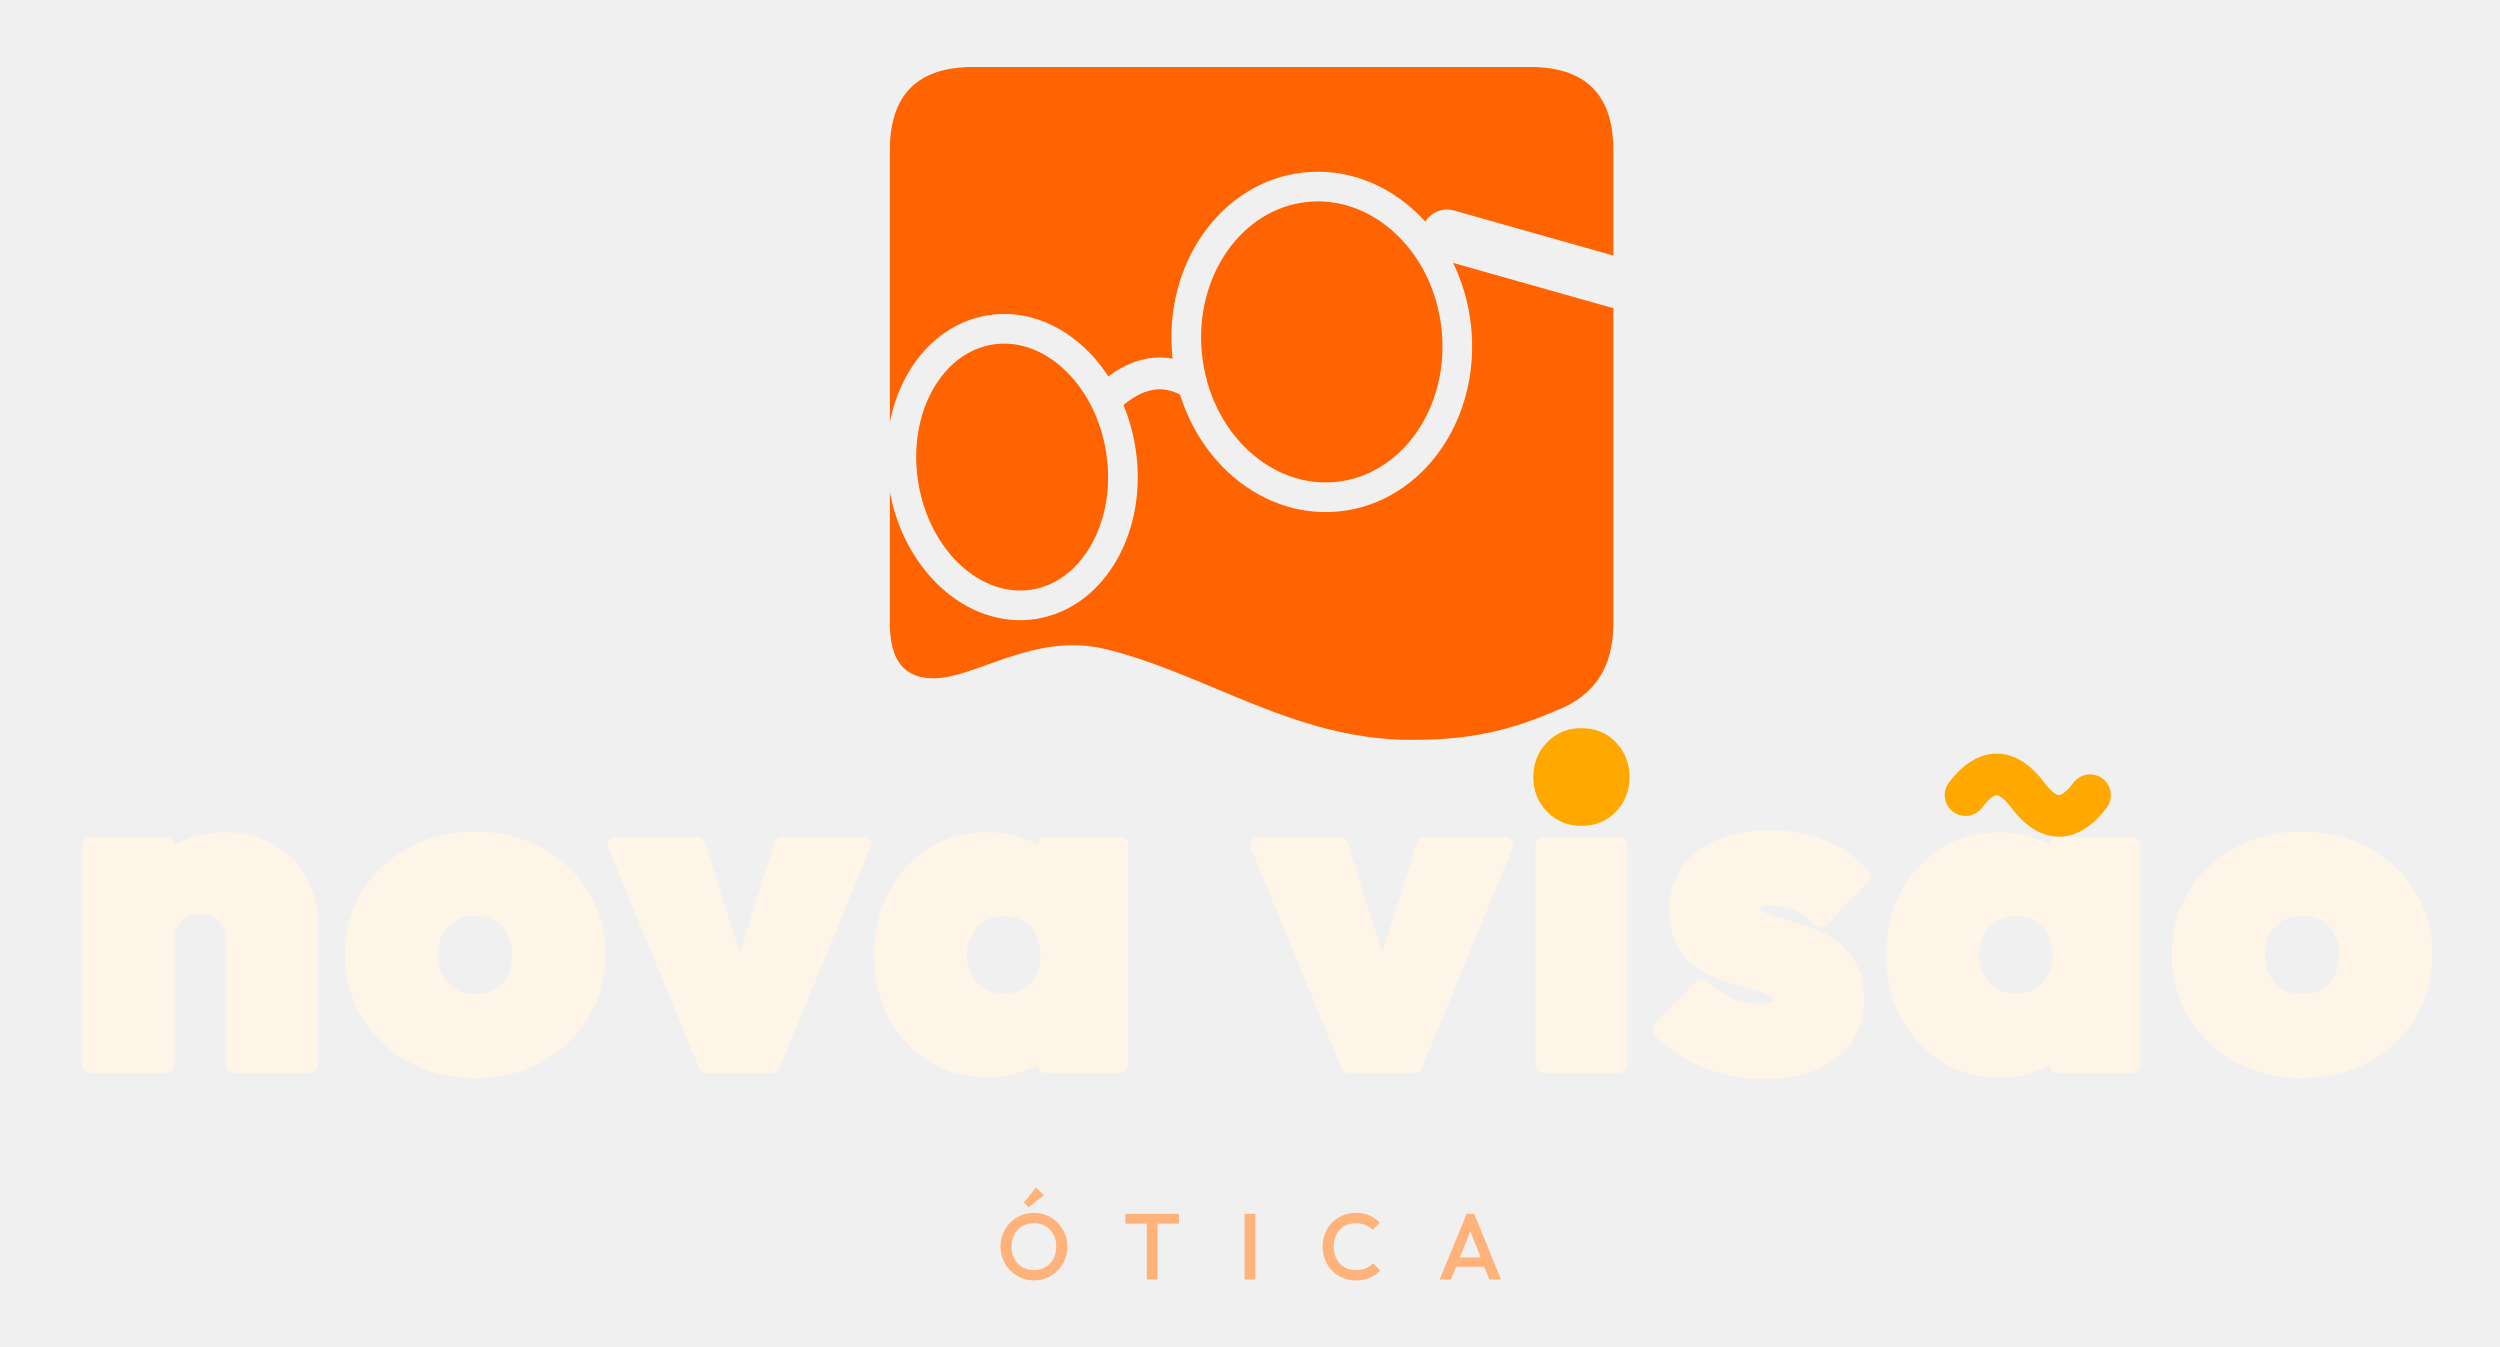
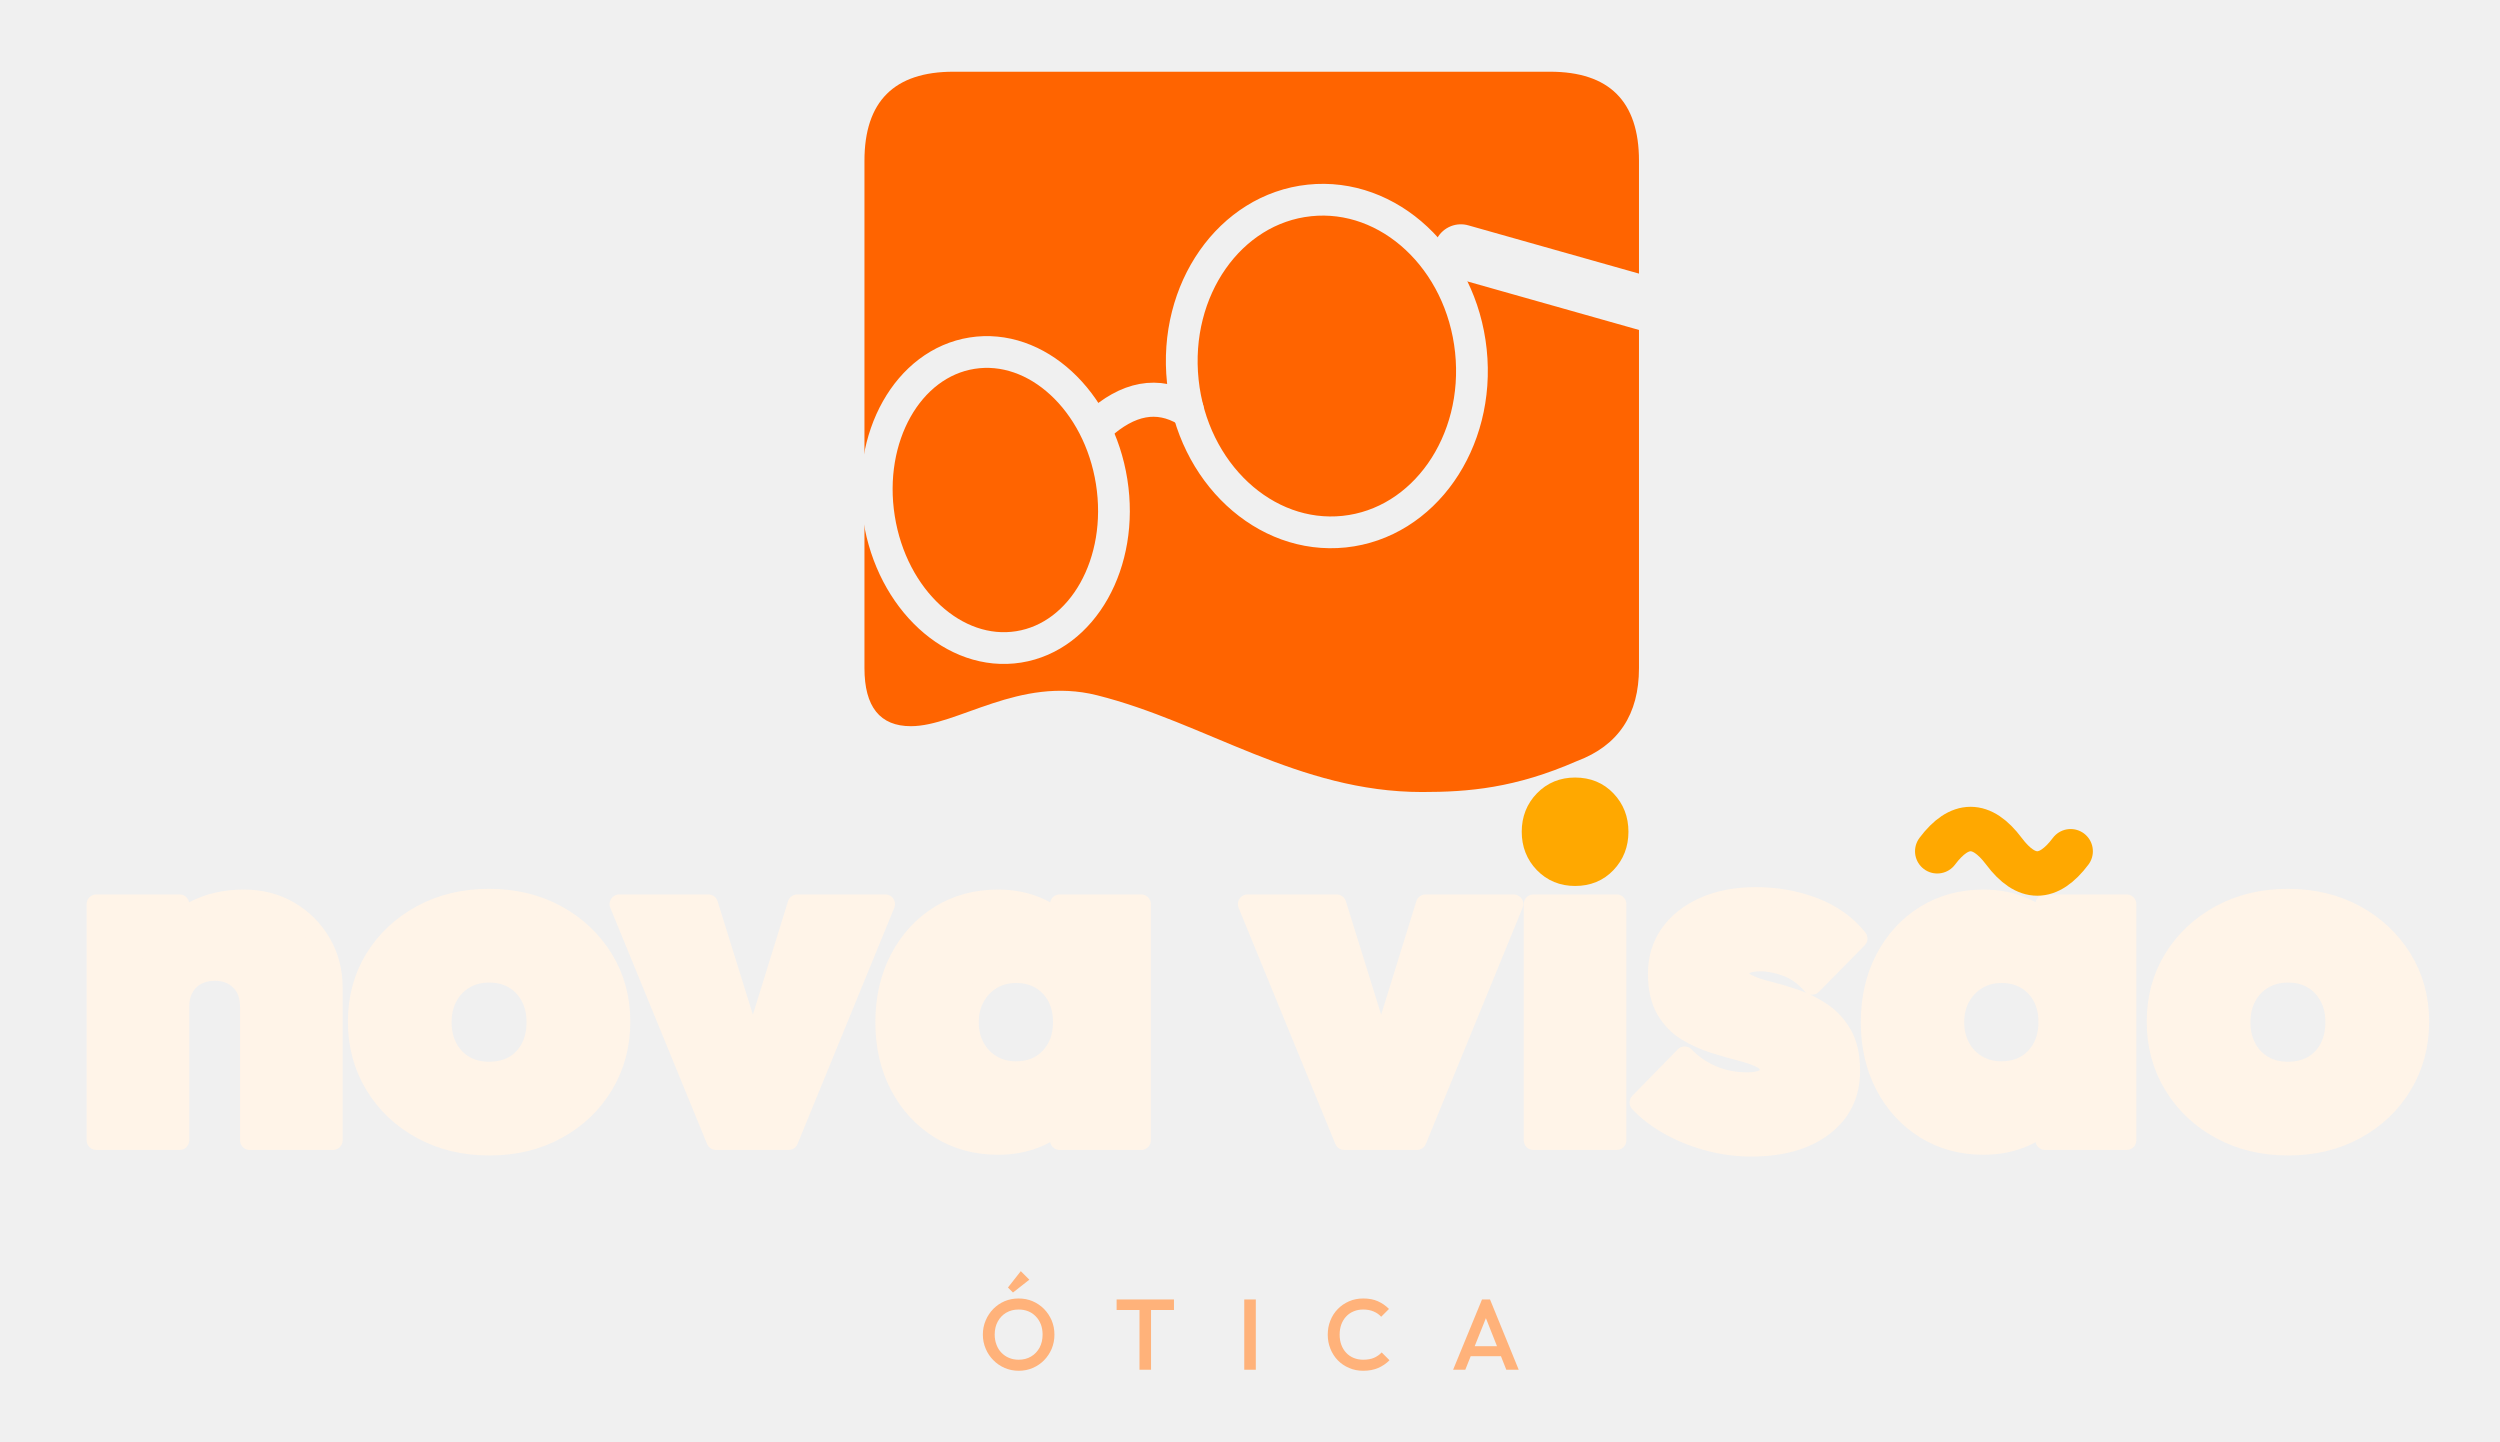
- <svg xmlns="http://www.w3.org/2000/svg" viewBox="0 0 373.2 201" role="img" aria-label="Nova Visão ótica">
+ <svg xmlns="http://www.w3.org/2000/svg" viewBox="0 0 348.6 201" role="img" aria-label="Nova Visão ótica">
  <defs>
    <mask id="k" maskUnits="userSpaceOnUse" x="-30" y="-30" width="170" height="170">
      <rect x="-30" y="-30" width="170" height="170" fill="#fff" />
      <g>
        <g fill="none" stroke="#000" stroke-width="4.1" stroke-linecap="round">
          <ellipse cx="16.9" cy="55.3" rx="15.2" ry="19.2" transform="rotate(-9 16.9 55.3)" />
          <ellipse cx="59.7" cy="38.0" rx="18.7" ry="21.5" transform="rotate(-6 59.7 38.0)" />
          <path d="M30.1 45.7Q36 40.3 41.6 43.6" stroke-width="4.4" />
        </g>
        <path d="M77 23.2L106 31.4" stroke="#000" stroke-width="7" stroke-linecap="round" fill="none" />
      </g>
    </mask>
  </defs>
-   <g transform="translate(132.84 10) scale(1.08)">
+   <g transform="translate(120.54 10) scale(1.08)">
    <g mask="url(#k)">
      <path d="M11.5 0H88.5Q100 0 100 11.5V77Q100 86 92 89C84 92.5 78 93 72 93C56 93 44 84 30 80.5C20 78 12 84.5 6 84.5Q0 84.5 0 77V11.5Q0 0 11.5 0Z" fill="#FF6400" />
    </g>
  </g>
-   <path d="M34.89 159.00L34.89 140.38Q34.89 138.02 33.49 136.65Q32.08 135.28 29.92 135.28Q28.44 135.28 27.29 135.90Q26.14 136.52 25.50 137.67Q24.86 138.82 24.86 140.38L20.43 138.30Q20.43 134.36 22.17 131.47Q23.90 128.59 26.95 127.00Q29.99 125.42 33.86 125.42Q37.44 125.42 40.25 127.09Q43.06 128.76 44.67 131.55Q46.29 134.34 46.29 137.79L46.29 159.00L34.89 159.00ZM13.46 159.00L13.46 126.10L24.86 126.10L24.86 159.00L13.46 159.00ZM70.96 159.77Q65.74 159.77 61.59 157.51Q57.45 155.25 55.06 151.32Q52.66 147.38 52.66 142.48Q52.66 137.58 55.03 133.71Q57.41 129.84 61.55 127.59Q65.69 125.33 70.92 125.33Q76.17 125.33 80.28 127.58Q84.40 129.82 86.80 133.70Q89.20 137.58 89.20 142.48Q89.20 147.38 86.82 151.32Q84.45 155.25 80.33 157.51Q76.21 159.77 70.96 159.77ZM70.92 149.57Q72.94 149.57 74.46 148.69Q75.98 147.81 76.81 146.21Q77.64 144.62 77.64 142.53Q77.64 140.44 76.78 138.86Q75.91 137.28 74.43 136.41Q72.94 135.53 70.92 135.53Q68.96 135.53 67.44 136.43Q65.92 137.33 65.07 138.91Q64.21 140.48 64.21 142.57Q64.21 144.62 65.07 146.21Q65.92 147.81 67.44 148.69Q68.96 149.57 70.92 149.57ZM105.45 159.00L91.89 126.10L104.10 126.10L112.85 153.74L108.05 153.74L116.77 126.10L128.83 126.10L115.27 159.00L105.45 159.00ZM147.42 159.67Q142.85 159.67 139.29 157.45Q135.73 155.23 133.70 151.37Q131.67 147.52 131.67 142.57Q131.67 137.60 133.70 133.72Q135.73 129.84 139.29 127.63Q142.85 125.42 147.42 125.42Q150.57 125.42 153.16 126.59Q155.74 127.76 157.40 129.82Q159.07 131.89 159.39 134.56L159.39 150.53Q159.07 153.20 157.41 155.27Q155.76 157.34 153.17 158.51Q150.57 159.67 147.42 159.67ZM149.84 149.51Q152.84 149.51 154.67 147.56Q156.50 145.61 156.50 142.55Q156.50 140.48 155.68 138.93Q154.86 137.38 153.36 136.48Q151.86 135.58 149.88 135.58Q147.93 135.58 146.43 136.48Q144.93 137.38 144.05 138.96Q143.17 140.53 143.17 142.55Q143.17 144.57 144.03 146.14Q144.88 147.72 146.41 148.62Q147.93 149.51 149.84 149.51ZM156.07 159.00L156.07 150.17L157.73 142.14L156.07 134.19L156.07 126.10L167.24 126.10L167.24 159.00L156.07 159.00ZM201.34 159.00L187.79 126.10L200.00 126.10L208.75 153.74L203.94 153.74L212.67 126.10L224.73 126.10L211.17 159.00L201.34 159.00ZM263.34 159.91Q260.36 159.91 257.45 159.13Q254.54 158.35 252.06 156.97Q249.58 155.58 247.84 153.74L254.09 147.36Q255.73 149.08 257.96 150.03Q260.20 150.99 262.78 150.99Q264.34 150.99 265.18 150.55Q266.02 150.11 266.02 149.30Q266.02 148.18 264.88 147.61Q263.74 147.03 261.96 146.57Q260.17 146.12 258.19 145.49Q256.21 144.86 254.40 143.77Q252.60 142.67 251.48 140.74Q250.36 138.80 250.36 135.77Q250.36 132.62 252.04 130.23Q253.72 127.85 256.80 126.47Q259.87 125.10 264.00 125.10Q268.23 125.10 271.99 126.55Q275.76 128.00 278.06 130.90L271.76 137.29Q270.16 135.44 268.21 134.73Q266.25 134.01 264.58 134.01Q263.01 134.01 262.28 134.48Q261.55 134.95 261.55 135.72Q261.55 136.65 262.68 137.20Q263.80 137.76 265.58 138.21Q267.36 138.65 269.32 139.32Q271.28 139.98 273.06 141.16Q274.84 142.34 275.96 144.29Q277.08 146.23 277.08 149.34Q277.08 154.19 273.37 157.05Q269.65 159.91 263.34 159.91ZM298.51 159.67Q293.94 159.67 290.38 157.45Q286.82 155.23 284.79 151.37Q282.76 147.52 282.76 142.57Q282.76 137.60 284.79 133.72Q286.82 129.84 290.38 127.63Q293.94 125.42 298.51 125.42Q301.66 125.42 304.25 126.59Q306.83 127.76 308.50 129.82Q310.16 131.89 310.48 134.56L310.48 150.53Q310.16 153.20 308.51 155.27Q306.85 157.34 304.26 158.51Q301.66 159.67 298.51 159.67ZM300.93 149.51Q303.93 149.51 305.76 147.56Q307.59 145.61 307.59 142.55Q307.59 140.48 306.77 138.93Q305.95 137.38 304.45 136.48Q302.95 135.58 300.97 135.58Q299.02 135.58 297.52 136.48Q296.02 137.38 295.14 138.96Q294.26 140.53 294.26 142.55Q294.26 144.57 295.12 146.14Q295.98 147.72 297.50 148.62Q299.02 149.51 300.93 149.51ZM307.17 159.00L307.17 150.17L308.82 142.14L307.17 134.19L307.17 126.10L318.33 126.10L318.33 159.00L307.17 159.00ZM343.70 159.77Q338.47 159.77 334.33 157.51Q330.18 155.25 327.79 151.32Q325.39 147.38 325.39 142.48Q325.39 137.58 327.76 133.71Q330.14 129.84 334.28 127.59Q338.42 125.33 343.65 125.33Q348.90 125.33 353.02 127.58Q357.14 129.82 359.53 133.70Q361.93 137.58 361.93 142.48Q361.93 147.38 359.56 151.32Q357.18 155.25 353.06 157.51Q348.94 159.77 343.70 159.77ZM343.65 149.57Q345.67 149.57 347.19 148.69Q348.71 147.81 349.54 146.21Q350.38 144.62 350.38 142.53Q350.38 140.44 349.51 138.86Q348.65 137.28 347.16 136.41Q345.67 135.53 343.65 135.53Q341.70 135.53 340.18 136.43Q338.65 137.33 337.80 138.91Q336.94 140.48 336.94 142.57Q336.94 144.62 337.80 146.21Q338.65 147.81 340.18 148.69Q341.70 149.57 343.65 149.57ZM230.37 159.00L230.37 126.10L241.77 126.10L241.77 159.00L230.37 159.00Z" fill="#FFF4E8" stroke="#FFF4E8" stroke-width="2.36" stroke-linejoin="round" />
-   <path d="M236.07 122.11Q233.49 122.11 231.78 120.34Q230.07 118.58 230.07 116.00Q230.07 113.41 231.78 111.65Q233.49 109.88 236.07 109.88Q238.72 109.88 240.39 111.65Q242.07 113.41 242.07 116.00Q242.07 118.58 240.39 120.34Q238.72 122.11 236.07 122.11Z" fill="#FFA800" stroke="#FFA800" stroke-width="2.36" stroke-linejoin="round" />
-   <path d="M293.41 118.7Q298.06 112.5 302.71 118.7T312.01 118.7" fill="none" stroke="#FFA800" stroke-width="6.2" stroke-linecap="round" />
-   <path d="M154.36 191.14Q153.31 191.14 152.40 190.75Q151.49 190.36 150.81 189.66Q150.12 188.97 149.74 188.05Q149.35 187.14 149.35 186.09Q149.35 185.04 149.74 184.13Q150.12 183.22 150.80 182.52Q151.48 181.83 152.38 181.44Q153.29 181.06 154.34 181.06Q155.39 181.06 156.29 181.44Q157.19 181.83 157.88 182.52Q158.56 183.22 158.95 184.13Q159.33 185.05 159.33 186.10Q159.33 187.15 158.95 188.07Q158.56 188.98 157.88 189.67Q157.21 190.36 156.30 190.75Q155.40 191.14 154.36 191.14ZM154.34 189.60Q155.33 189.60 156.08 189.15Q156.83 188.70 157.25 187.91Q157.68 187.12 157.68 186.09Q157.68 185.32 157.44 184.68Q157.19 184.04 156.74 183.57Q156.30 183.10 155.69 182.85Q155.08 182.60 154.34 182.60Q153.36 182.60 152.61 183.04Q151.86 183.48 151.43 184.27Q151.00 185.05 151.00 186.09Q151.00 186.86 151.25 187.51Q151.49 188.16 151.93 188.62Q152.38 189.08 152.99 189.34Q153.61 189.60 154.34 189.60ZM153.55 180.23L152.85 179.53L154.64 177.25L155.83 178.44L153.55 180.23ZM171.19 191.00L171.19 181.48L172.80 181.48L172.80 191.00L171.19 191.00ZM168.00 182.67L168.00 181.20L175.99 181.20L175.99 182.67L168.00 182.67ZM185.79 191.00L185.79 181.20L187.40 181.20L187.40 191.00L185.79 191.00ZM202.38 191.14Q201.32 191.14 200.42 190.75Q199.51 190.37 198.84 189.68Q198.17 188.98 197.81 188.07Q197.44 187.15 197.44 186.10Q197.44 185.05 197.81 184.13Q198.17 183.22 198.84 182.53Q199.51 181.84 200.42 181.45Q201.32 181.06 202.38 181.06Q203.57 181.06 204.44 181.45Q205.31 181.84 205.98 182.52L204.89 183.61Q204.46 183.13 203.83 182.87Q203.21 182.60 202.38 182.60Q201.66 182.60 201.05 182.85Q200.45 183.10 200.01 183.57Q199.57 184.04 199.33 184.69Q199.09 185.33 199.09 186.10Q199.09 186.87 199.33 187.51Q199.57 188.16 200.01 188.63Q200.45 189.10 201.05 189.35Q201.66 189.60 202.38 189.60Q203.28 189.60 203.90 189.33Q204.53 189.05 204.96 188.58L206.05 189.67Q205.38 190.36 204.47 190.75Q203.56 191.14 202.38 191.14ZM214.91 191.00L218.95 181.20L220.07 181.20L224.07 191.00L222.33 191.00L219.20 183.06L219.79 183.06L216.62 191.00L214.91 191.00ZM216.90 189.11L216.90 187.71L222.10 187.71L222.10 189.11L216.90 189.11Z" fill="#FFB27A" />
+   <path d="M34.82 159.00L34.82 140.38Q34.82 138.07 33.45 136.74Q32.07 135.41 29.97 135.41Q28.53 135.41 27.41 136.01Q26.29 136.61 25.67 137.74Q25.04 138.86 25.04 140.38L20.53 138.28Q20.53 134.32 22.27 131.44Q24.01 128.55 27.07 126.97Q30.13 125.39 34.00 125.39Q37.58 125.39 40.39 127.05Q43.20 128.71 44.81 131.49Q46.43 134.28 46.43 137.74L46.43 159.00L34.82 159.00ZM13.43 159.00L13.43 126.07L25.04 126.07L25.04 159.00L13.43 159.00ZM68.24 159.77Q62.98 159.77 58.82 157.51Q54.66 155.26 52.26 151.32Q49.86 147.38 49.86 142.47Q49.86 137.55 52.23 133.68Q54.61 129.81 58.77 127.55Q62.93 125.29 68.19 125.29Q73.46 125.29 77.60 127.54Q81.73 129.79 84.13 133.67Q86.54 137.55 86.54 142.47Q86.54 147.38 84.16 151.32Q81.78 155.26 77.64 157.51Q73.51 159.77 68.24 159.77ZM68.19 149.40Q70.17 149.40 71.66 148.55Q73.14 147.69 73.96 146.13Q74.77 144.56 74.77 142.51Q74.77 140.47 73.92 138.92Q73.08 137.37 71.62 136.52Q70.17 135.66 68.19 135.66Q66.27 135.66 64.79 136.54Q63.30 137.42 62.46 138.97Q61.62 140.51 61.62 142.56Q61.62 144.56 62.46 146.13Q63.30 147.69 64.79 148.55Q66.27 149.40 68.19 149.40ZM99.84 159.00L86.35 126.07L98.77 126.07L107.39 153.78L102.59 153.78L111.17 126.07L123.45 126.07L109.96 159.00L99.84 159.00ZM139.17 159.67Q134.60 159.67 131.03 157.45Q127.47 155.23 125.44 151.37Q123.41 147.51 123.41 142.55Q123.41 137.57 125.44 133.69Q127.47 129.81 131.03 127.60Q134.60 125.39 139.17 125.39Q142.29 125.39 144.86 126.54Q147.43 127.68 149.09 129.71Q150.76 131.74 151.10 134.37L151.10 150.70Q150.76 153.33 149.10 155.36Q147.45 157.39 144.87 158.53Q142.29 159.67 139.17 159.67ZM141.66 149.34Q144.59 149.34 146.39 147.43Q148.18 145.53 148.18 142.53Q148.18 140.51 147.38 139.00Q146.58 137.48 145.11 136.60Q143.64 135.72 141.70 135.72Q139.79 135.72 138.32 136.60Q136.85 137.48 135.99 139.02Q135.13 140.56 135.13 142.53Q135.13 144.50 135.97 146.04Q136.80 147.58 138.30 148.46Q139.79 149.34 141.66 149.34ZM147.76 159.00L147.76 150.16L149.43 142.13L147.76 134.16L147.76 126.07L159.13 126.07L159.13 159.00L147.76 159.00ZM187.45 159.00L173.96 126.07L186.38 126.07L195.00 153.78L190.19 153.78L198.78 126.07L211.06 126.07L197.57 159.00L187.45 159.00ZM244.19 159.92Q241.20 159.92 238.27 159.14Q235.34 158.36 232.83 156.97Q230.33 155.58 228.58 153.74L234.91 147.27Q236.55 148.98 238.79 149.93Q241.03 150.88 243.60 150.88Q245.11 150.88 245.93 150.46Q246.74 150.04 246.74 149.26Q246.74 148.16 245.60 147.60Q244.46 147.03 242.69 146.58Q240.92 146.13 238.94 145.50Q236.96 144.87 235.17 143.78Q233.37 142.68 232.25 140.74Q231.14 138.80 231.14 135.76Q231.14 132.61 232.83 130.21Q234.52 127.82 237.62 126.43Q240.73 125.05 244.87 125.05Q249.12 125.05 252.93 126.50Q256.73 127.96 259.05 130.87L252.67 137.35Q251.06 135.50 249.09 134.79Q247.13 134.09 245.50 134.09Q243.96 134.09 243.26 134.54Q242.56 134.99 242.56 135.74Q242.56 136.64 243.68 137.19Q244.79 137.74 246.57 138.18Q248.34 138.62 250.29 139.28Q252.24 139.95 254.02 141.13Q255.79 142.32 256.91 144.27Q258.02 146.22 258.02 149.33Q258.02 154.20 254.28 157.06Q250.54 159.92 244.19 159.92ZM276.58 159.67Q272.01 159.67 268.44 157.45Q264.88 155.23 262.85 151.37Q260.82 147.51 260.82 142.55Q260.82 137.57 262.85 133.69Q264.88 129.81 268.44 127.60Q272.01 125.39 276.58 125.39Q279.70 125.39 282.27 126.54Q284.85 127.68 286.51 129.71Q288.17 131.74 288.51 134.37L288.51 150.70Q288.17 153.33 286.52 155.36Q284.86 157.39 282.28 158.53Q279.70 159.67 276.58 159.67ZM279.07 149.34Q282.00 149.34 283.80 147.43Q285.59 145.53 285.59 142.53Q285.59 140.51 284.79 139.00Q283.99 137.48 282.52 136.60Q281.05 135.72 279.12 135.72Q277.20 135.72 275.73 136.60Q274.26 137.48 273.40 139.02Q272.54 140.56 272.54 142.53Q272.54 144.50 273.38 146.04Q274.21 147.58 275.71 148.46Q277.20 149.34 279.07 149.34ZM285.17 159.00L285.17 150.16L286.84 142.13L285.17 134.16L285.17 126.07L296.54 126.07L296.54 159.00L285.17 159.00ZM319.07 159.77Q313.81 159.77 309.65 157.51Q305.49 155.26 303.09 151.32Q300.69 147.38 300.69 142.47Q300.69 137.55 303.07 133.68Q305.45 129.81 309.60 127.55Q313.76 125.29 319.02 125.29Q324.29 125.29 328.43 127.54Q332.56 129.79 334.96 133.67Q337.37 137.55 337.37 142.47Q337.37 147.38 334.99 151.32Q332.61 155.26 328.47 157.51Q324.34 159.77 319.07 159.77ZM319.02 149.40Q321.00 149.40 322.49 148.55Q323.97 147.69 324.79 146.13Q325.60 144.56 325.60 142.51Q325.60 140.47 324.75 138.92Q323.91 137.37 322.45 136.52Q321.00 135.66 319.02 135.66Q317.10 135.66 315.62 136.54Q314.13 137.42 313.29 138.97Q312.45 140.51 312.45 142.56Q312.45 144.56 313.29 146.13Q314.13 147.69 315.62 148.55Q317.10 149.40 319.02 149.40ZM213.82 159.00L213.82 126.07L225.43 126.07L225.43 159.00L213.82 159.00Z" fill="#FFF4E8" stroke="#FFF4E8" stroke-width="2.7" stroke-linejoin="round" />
+   <path d="M219.63 122.19Q217.01 122.19 215.27 120.39Q213.54 118.60 213.54 115.98Q213.54 113.36 215.27 111.57Q217.01 109.77 219.63 109.77Q222.31 109.77 224.01 111.57Q225.72 113.36 225.72 115.98Q225.72 118.60 224.01 120.39Q222.31 122.19 219.63 122.19Z" fill="#FFA800" stroke="#FFA800" stroke-width="2.7" stroke-linejoin="round" />
+   <path d="M270.13 118.7Q274.78 112.5 279.43 118.7T288.73 118.7" fill="none" stroke="#FFA800" stroke-width="6.2" stroke-linecap="round" />
+   <path d="M142.06 191.14Q141.01 191.14 140.10 190.75Q139.19 190.36 138.51 189.66Q137.82 188.97 137.44 188.05Q137.05 187.14 137.05 186.09Q137.05 185.04 137.44 184.13Q137.82 183.22 138.50 182.52Q139.18 181.83 140.08 181.44Q140.99 181.06 142.04 181.06Q143.09 181.06 143.99 181.44Q144.89 181.83 145.58 182.52Q146.26 183.22 146.65 184.13Q147.03 185.05 147.03 186.10Q147.03 187.15 146.65 188.07Q146.26 188.98 145.59 189.67Q144.91 190.36 144.00 190.75Q143.10 191.14 142.06 191.14ZM142.04 189.60Q143.03 189.60 143.78 189.15Q144.53 188.70 144.96 187.91Q145.38 187.12 145.38 186.09Q145.38 185.32 145.14 184.68Q144.89 184.04 144.44 183.57Q144.00 183.10 143.39 182.85Q142.78 182.60 142.04 182.60Q141.06 182.60 140.31 183.04Q139.56 183.48 139.13 184.27Q138.70 185.05 138.70 186.09Q138.70 186.86 138.95 187.51Q139.19 188.16 139.64 188.62Q140.08 189.08 140.69 189.34Q141.31 189.60 142.04 189.60ZM141.25 180.23L140.55 179.53L142.34 177.25L143.53 178.44L141.25 180.23ZM158.89 191.00L158.89 181.48L160.50 181.48L160.50 191.00L158.89 191.00ZM155.70 182.67L155.70 181.20L163.70 181.20L163.70 182.67L155.70 182.67ZM173.50 191.00L173.50 181.20L175.11 181.20L175.11 191.00L173.50 191.00ZM190.09 191.14Q189.02 191.14 188.12 190.75Q187.22 190.37 186.54 189.68Q185.87 188.98 185.51 188.07Q185.14 187.15 185.14 186.10Q185.14 185.05 185.51 184.13Q185.87 183.22 186.54 182.53Q187.22 181.84 188.12 181.45Q189.02 181.06 190.09 181.06Q191.28 181.06 192.14 181.45Q193.01 181.84 193.68 182.52L192.59 183.61Q192.16 183.13 191.53 182.87Q190.91 182.60 190.09 182.60Q189.36 182.60 188.76 182.85Q188.15 183.10 187.71 183.57Q187.27 184.04 187.03 184.69Q186.80 185.33 186.80 186.10Q186.80 186.87 187.03 187.51Q187.27 188.16 187.71 188.63Q188.15 189.10 188.76 189.35Q189.36 189.60 190.09 189.60Q190.98 189.60 191.60 189.33Q192.23 189.05 192.66 188.58L193.75 189.67Q193.08 190.36 192.17 190.75Q191.26 191.14 190.09 191.14ZM202.62 191.00L206.65 181.20L207.77 181.20L211.77 191.00L210.04 191.00L206.90 183.06L207.49 183.06L204.32 191.00L202.62 191.00ZM204.60 189.11L204.60 187.71L209.80 187.71L209.80 189.11L204.60 189.11Z" fill="#FFB27A" />
</svg>
